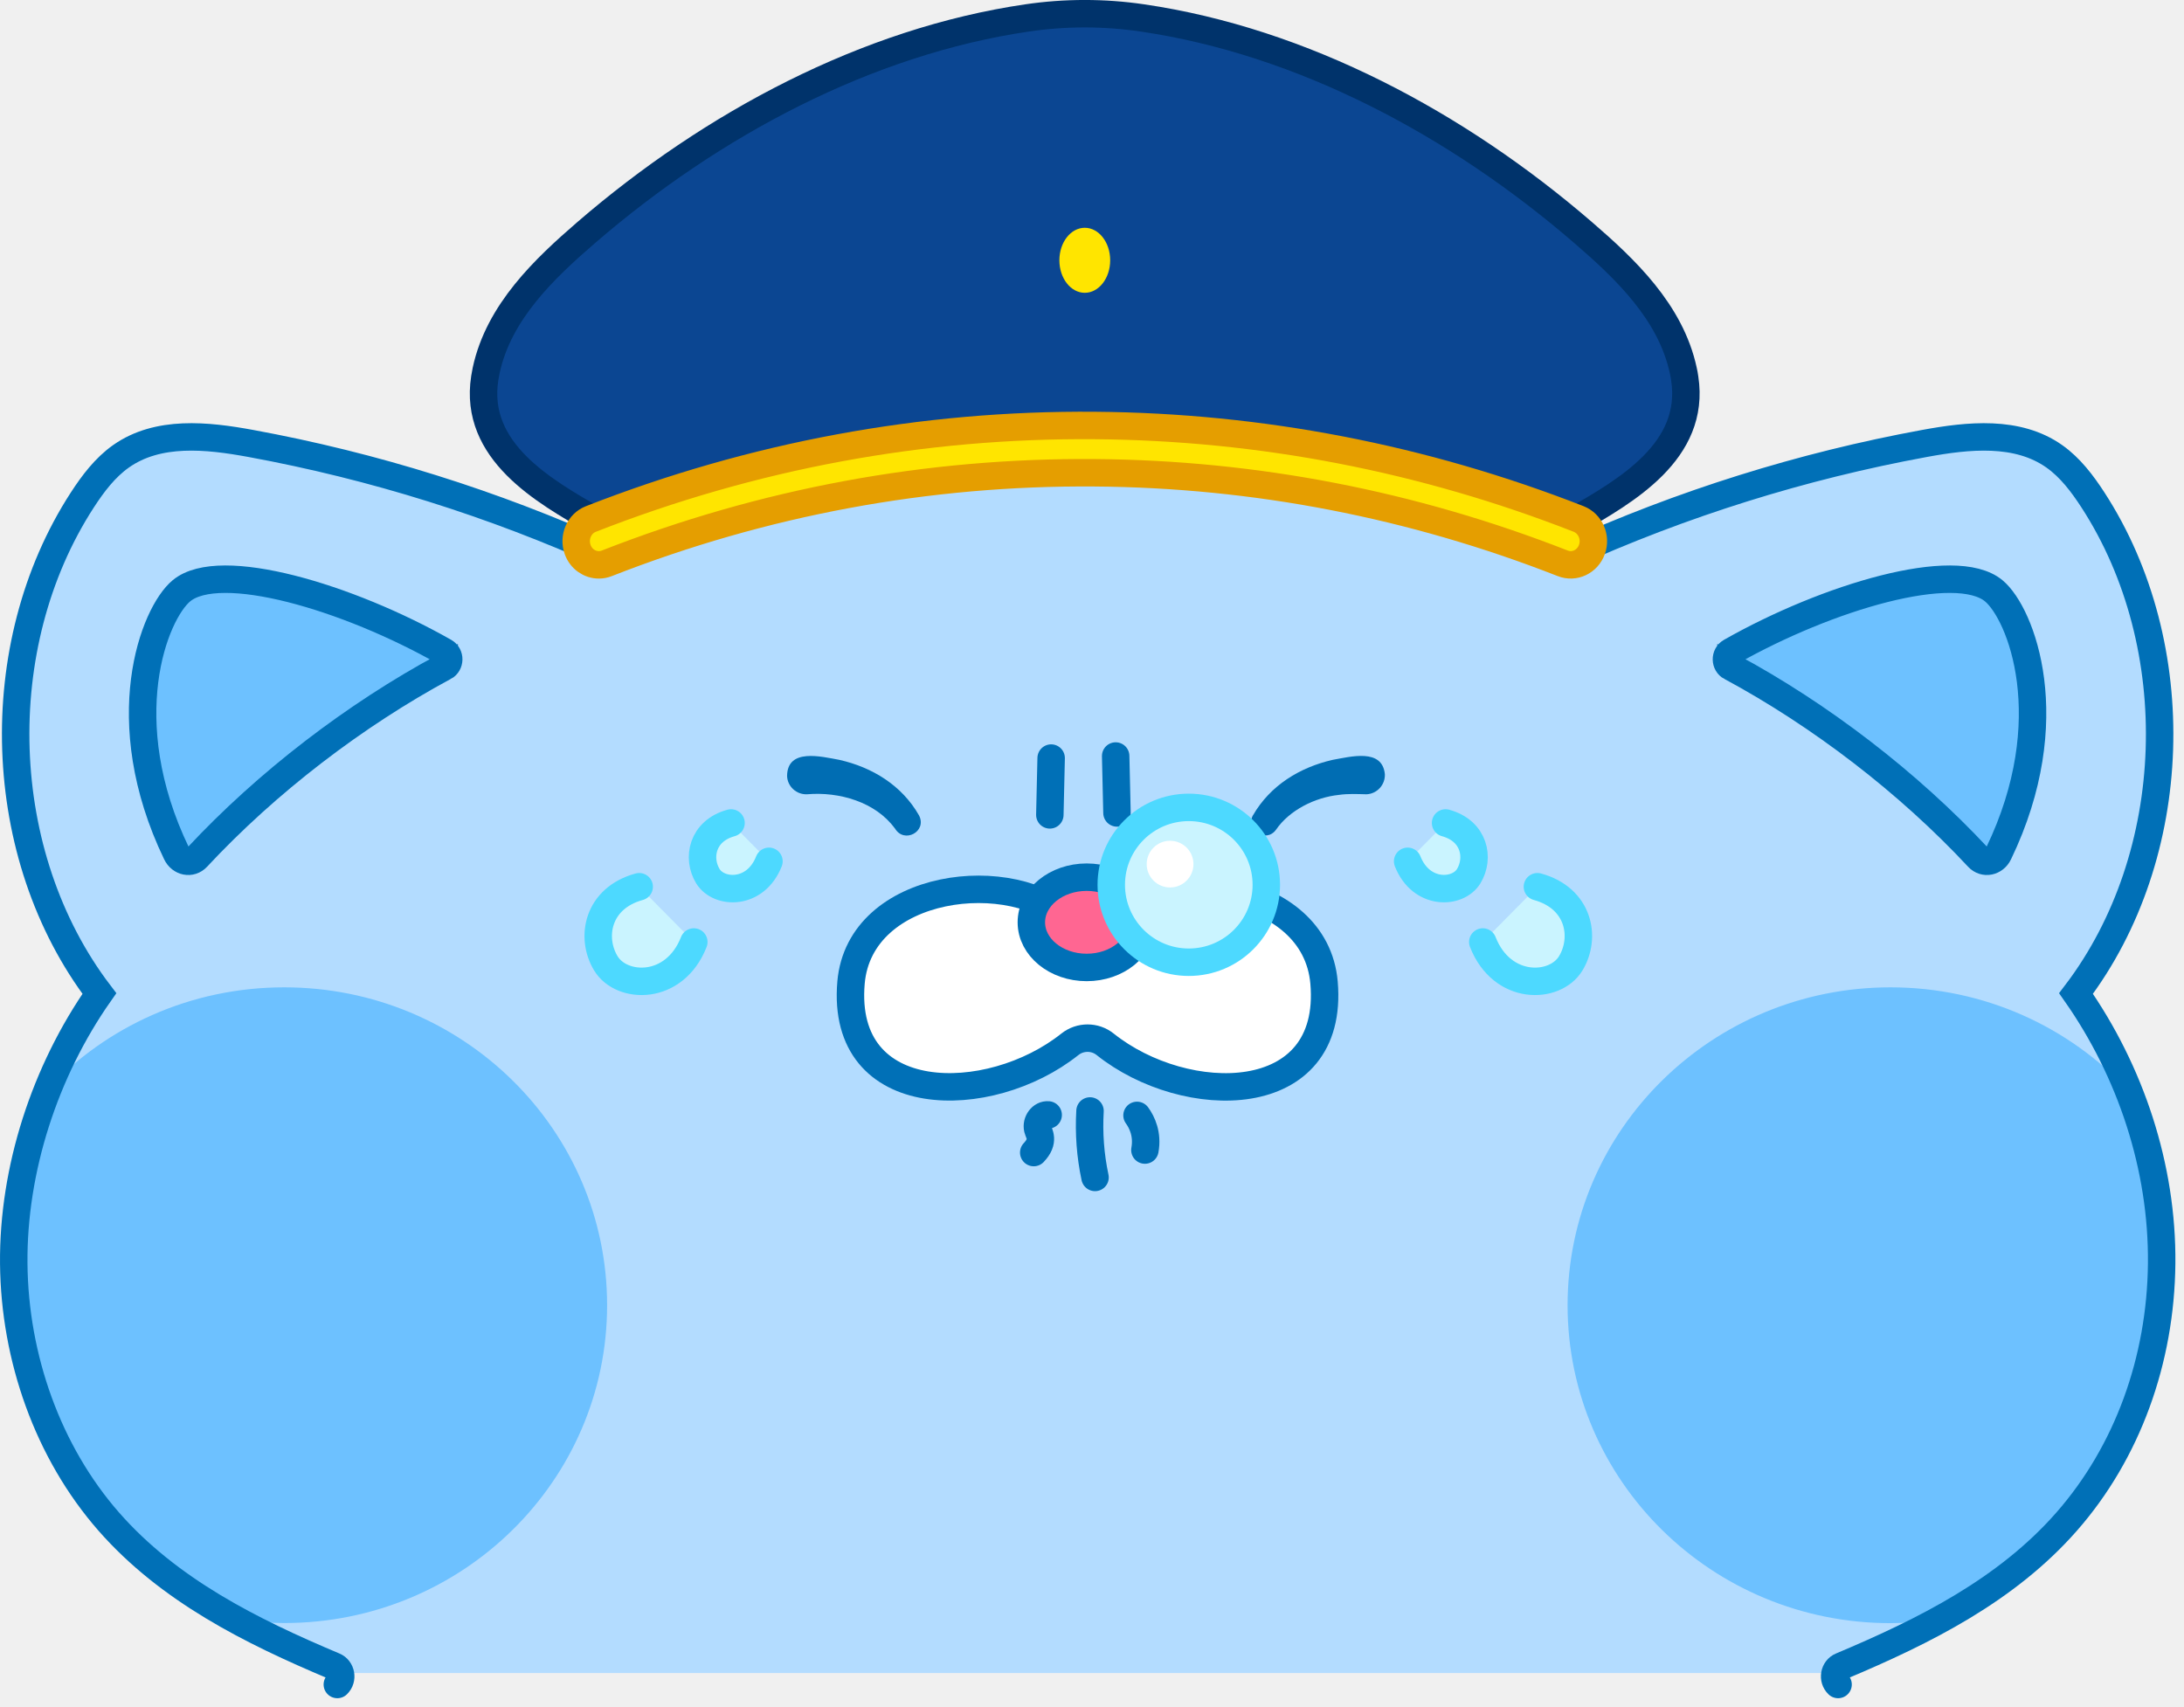
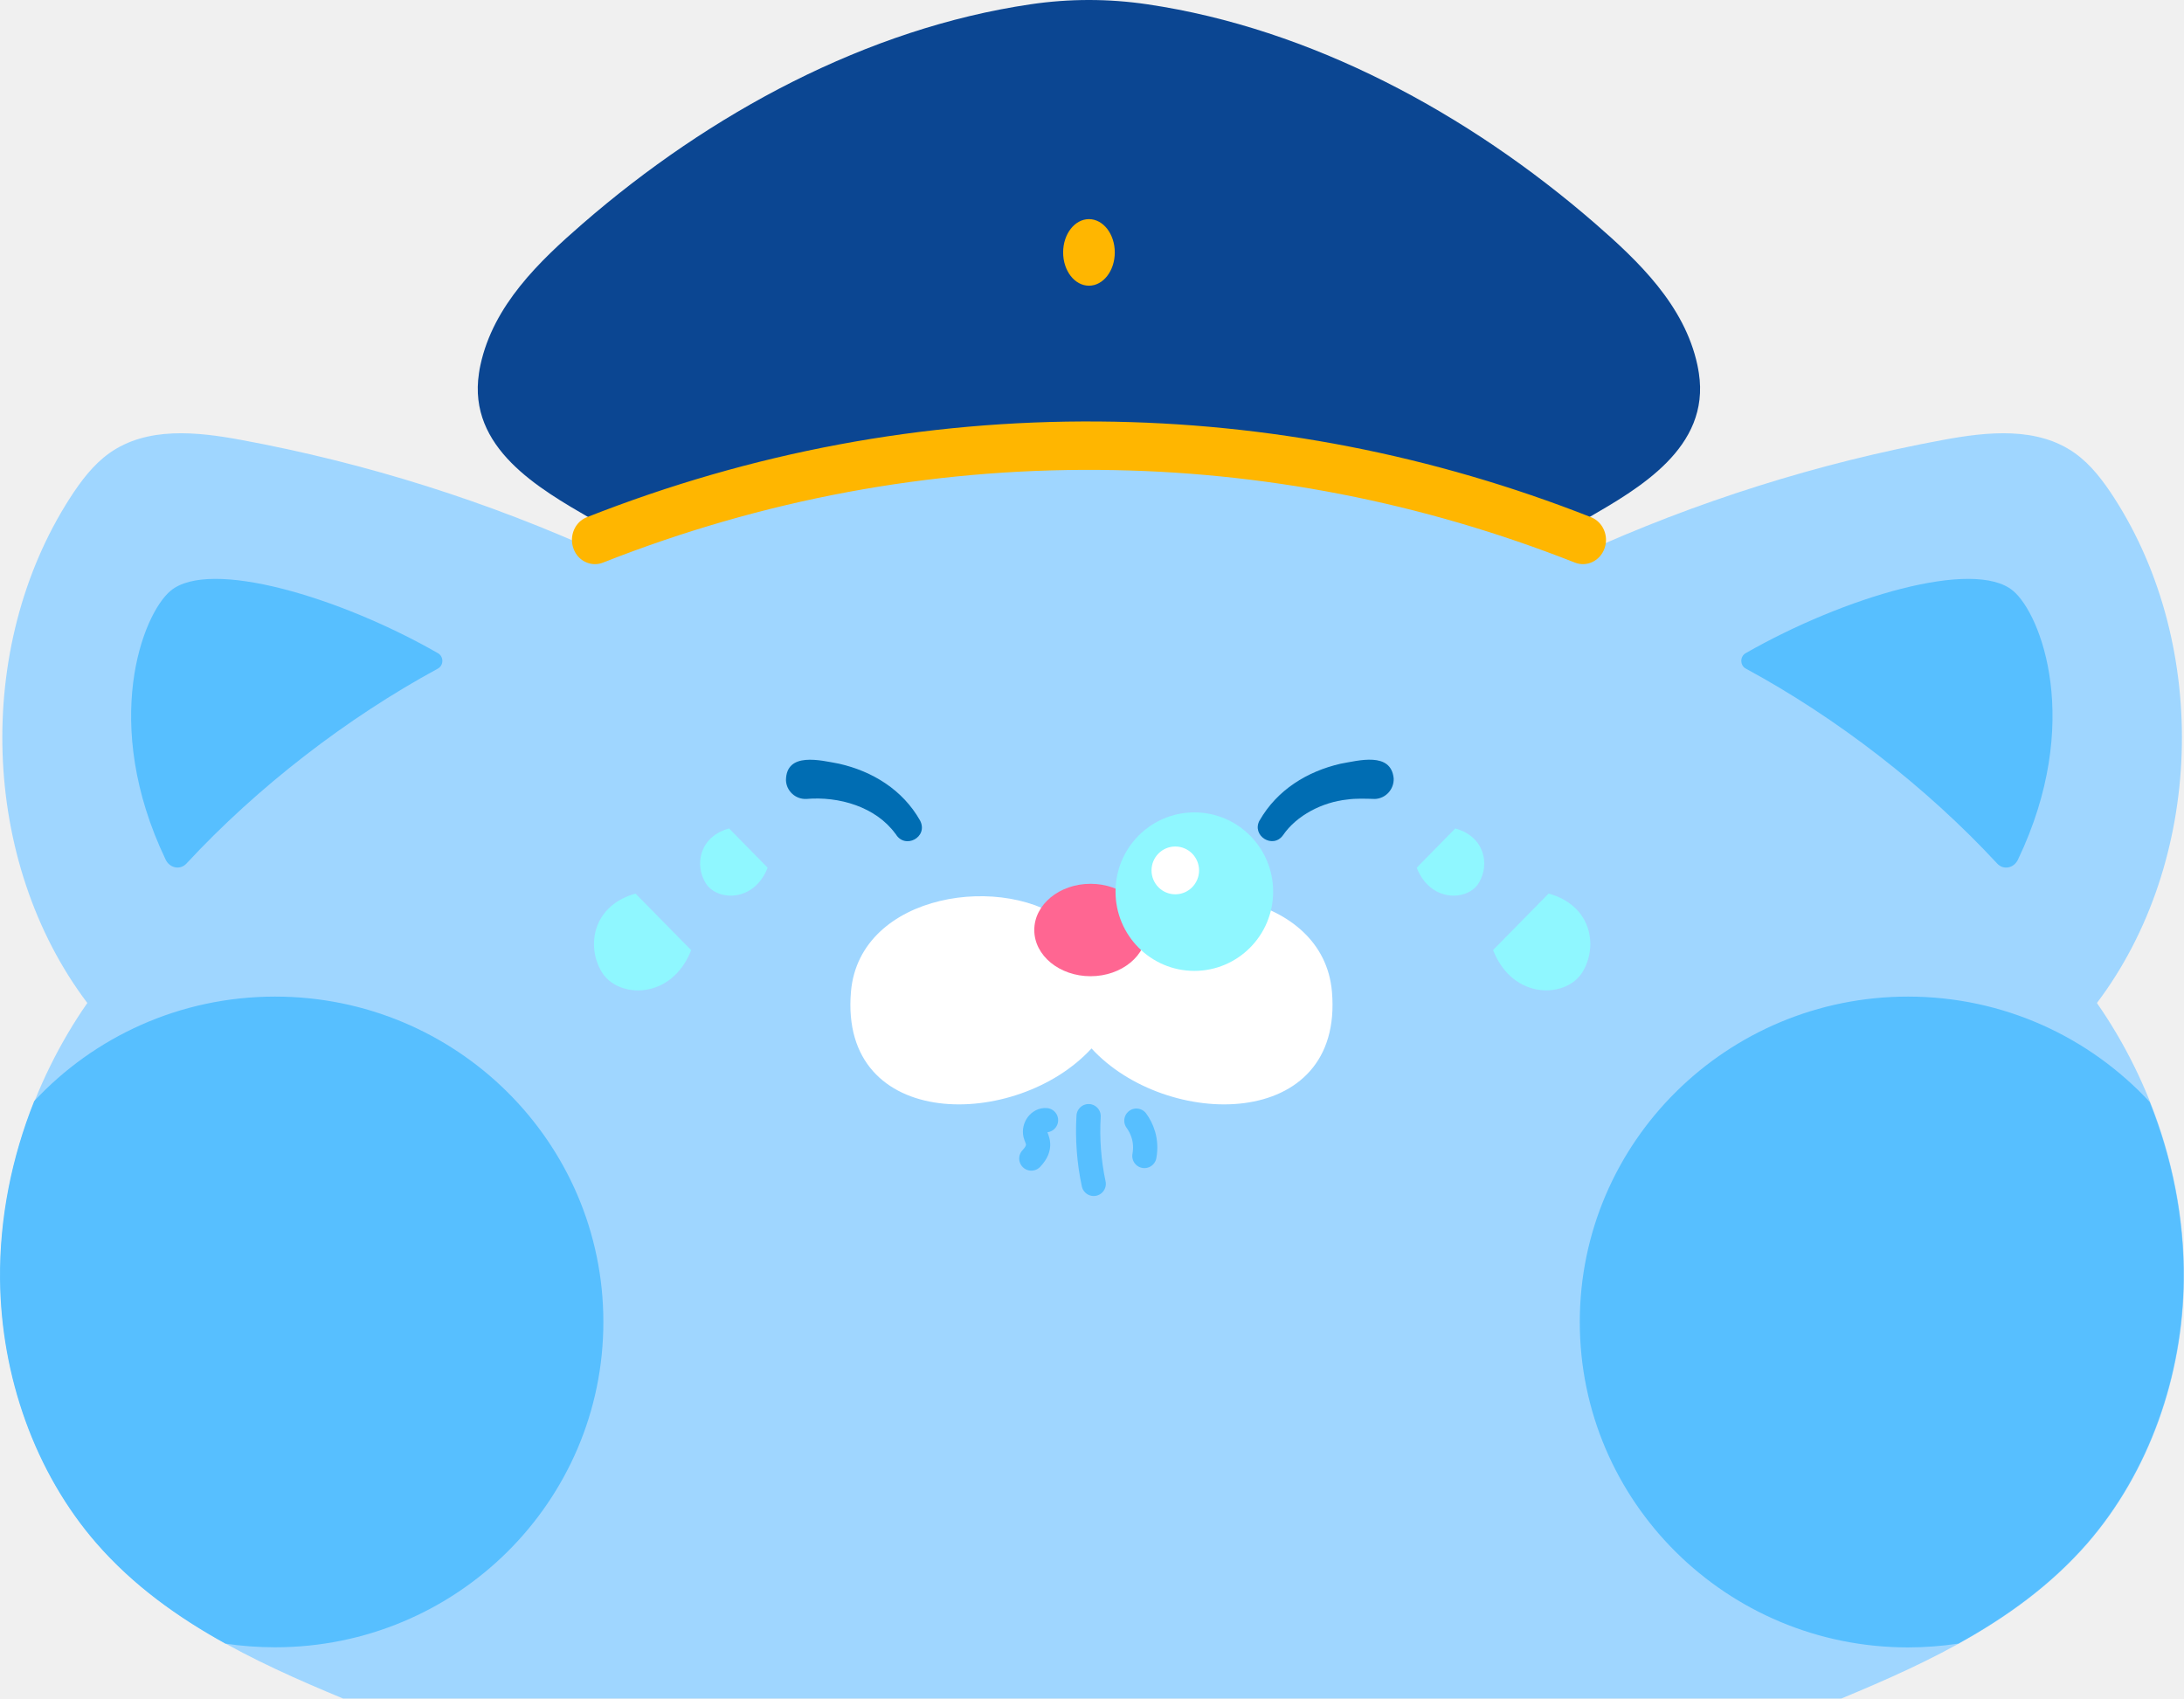
- <svg xmlns="http://www.w3.org/2000/svg" width="183" height="143" viewBox="0 0 183 143" fill="none">
-   <path d="M152.876 140.189C160.321 137.125 167.776 133.632 173.153 127.503C178.26 121.675 181.048 113.77 181.118 105.875C181.198 97.791 178.51 89.767 173.943 83.249C182.747 71.672 183.287 54.126 175.372 41.91C174.472 40.522 173.453 39.175 172.124 38.237C169.026 36.051 164.928 36.48 161.241 37.159C150.977 39.045 140.923 42.189 131.359 46.521C118.797 40.742 106.265 38.127 91.125 38.476C76.694 38.596 63.452 40.742 50.89 46.521C41.326 42.189 31.283 39.045 21.009 37.159C17.321 36.48 13.224 36.051 10.126 38.237C8.797 39.175 7.777 40.522 6.878 41.91C-1.037 54.126 -0.497 71.672 8.307 83.249C3.74 89.767 1.052 97.791 1.132 105.875C1.212 113.77 3.99 121.685 9.097 127.503C14.473 133.632 21.928 137.125 29.374 140.189" fill="#B3DCFF" />
-   <path d="M167.057 49.503C169.356 51.399 172.854 60.322 167.467 71.51C167.137 72.209 166.268 72.398 165.748 71.829C159.882 65.542 152.507 59.892 145.041 55.88C144.542 55.621 144.542 54.882 145.021 54.613C153.106 50.022 163.84 46.838 167.057 49.503Z" fill="#6DC1FF" />
-   <path d="M37.239 54.614C37.728 54.894 37.718 55.622 37.219 55.882C29.753 59.904 22.368 65.553 16.512 71.831C15.992 72.39 15.123 72.21 14.793 71.511C9.406 60.323 12.904 51.4 15.203 49.504C18.421 46.839 29.154 50.013 37.239 54.614Z" fill="#6DC1FF" />
-   <path d="M50.87 109.369C50.87 94.657 38.758 82.731 23.817 82.731C15.962 82.731 8.897 86.024 3.96 91.284C2.101 95.895 1.091 100.875 1.141 105.876C1.221 113.77 4 121.685 9.106 127.504C12.114 130.927 15.772 133.532 19.72 135.698C21.059 135.897 22.428 135.997 23.817 135.997C38.758 135.997 50.87 124.07 50.87 109.359V109.369Z" fill="#6DC1FF" />
-   <path d="M131.35 109.369C131.35 124.08 143.462 136.007 158.403 136.007C159.812 136.007 161.201 135.897 162.55 135.698C166.487 133.532 170.145 130.927 173.153 127.504C178.26 121.675 181.048 113.77 181.118 105.876C181.168 100.895 180.169 95.945 178.32 91.354C173.373 86.054 166.288 82.731 158.403 82.731C143.462 82.731 131.35 94.657 131.35 109.369Z" fill="#6DC1FF" />
-   <path d="M131.97 43.579C136.207 41.143 142.113 37.81 141.164 31.692C141.134 31.472 141.084 31.253 141.044 31.033C139.985 26.122 136.157 22.509 132.649 19.475C122.116 10.383 109.144 3.466 95.702 1.5C92.514 1.031 89.266 1.031 86.079 1.5C72.637 3.466 59.675 10.383 49.132 19.485C45.614 22.52 41.797 26.132 40.737 31.043C40.687 31.262 40.647 31.482 40.617 31.702C39.678 37.82 45.584 41.153 49.811 43.589C58.956 40.135 73.616 35.904 91.965 36.073C109.224 36.233 123.065 40.225 131.97 43.589V43.579Z" fill="#0B4692" />
-   <path d="M145.041 55.88C152.507 59.903 159.892 65.552 165.748 71.839C166.268 72.398 167.127 72.219 167.467 71.51C172.854 60.322 169.346 51.399 167.057 49.503C163.839 46.838 153.106 50.022 145.021 54.613C144.532 54.892 144.542 55.621 145.041 55.89V55.88Z" stroke="#0070B7" stroke-width="2.3" stroke-miterlimit="10" stroke-linecap="round" />
-   <path d="M28.265 141.147C28.744 140.688 28.594 139.859 27.995 139.61C21.019 136.676 14.153 133.242 9.117 127.503C4.01 121.675 1.222 113.77 1.152 105.875C1.082 97.981 3.76 89.767 8.327 83.249C-0.487 71.672 -1.027 54.126 6.888 41.91C7.788 40.522 8.807 39.175 10.136 38.237C13.234 36.051 17.331 36.48 21.019 37.159C31.283 39.045 41.336 42.189 50.9 46.521C63.462 40.742 76.704 38.596 91.135 38.476C106.275 38.127 118.807 40.742 131.37 46.521C140.934 42.189 150.977 39.045 161.251 37.159C164.938 36.48 169.036 36.051 172.134 38.237C173.463 39.175 174.482 40.522 175.382 41.91C183.297 54.126 182.757 71.672 173.953 83.249C178.52 89.767 181.208 97.791 181.128 105.875C181.048 113.96 178.27 121.685 173.163 127.503C168.126 133.242 161.261 136.676 154.285 139.61C153.675 139.859 153.536 140.698 154.015 141.147" stroke="#0070B7" stroke-width="2.3" stroke-miterlimit="10" stroke-linecap="round" />
-   <path d="M92.984 76.815C91.934 77.703 90.335 77.703 89.286 76.815C84.169 72.523 72.017 74.17 71.307 82.335C70.318 93.802 84.989 93.632 91.135 86.975C97.281 93.632 111.942 93.802 110.952 82.335C110.253 74.17 98.091 72.523 92.984 76.815Z" fill="white" />
-   <path d="M37.219 55.88C29.753 59.903 22.368 65.552 16.512 71.839C15.992 72.398 15.133 72.219 14.793 71.51C9.406 60.322 12.914 51.399 15.203 49.503C18.421 46.838 29.154 50.022 37.239 54.613C37.728 54.892 37.718 55.621 37.219 55.89V55.88Z" stroke="#0070B7" stroke-width="2.3" stroke-miterlimit="10" stroke-linecap="round" />
-   <path d="M92.504 77.255C91.735 78.033 90.526 78.033 89.756 77.255C84.959 72.424 72.037 73.911 71.308 82.335C70.398 92.964 82.92 92.865 89.646 87.505C90.516 86.816 91.745 86.816 92.604 87.505C99.33 92.874 111.862 92.964 110.943 82.335C110.213 73.901 97.281 72.424 92.494 77.255H92.504Z" stroke="#0070B7" stroke-width="2.3" stroke-miterlimit="10" stroke-linecap="round" />
-   <path d="M91.055 81.065C93.616 81.065 95.692 79.372 95.692 77.283C95.692 75.194 93.616 73.5 91.055 73.5C88.494 73.5 86.418 75.194 86.418 77.283C86.418 79.372 88.494 81.065 91.055 81.065Z" fill="#FF6692" />
-   <path d="M91.055 81.065C93.616 81.065 95.692 79.372 95.692 77.283C95.692 75.194 93.616 73.5 91.055 73.5C88.494 73.5 86.418 75.194 86.418 77.283C86.418 79.372 88.494 81.065 91.055 81.065Z" stroke="#0070B7" stroke-width="2.3" stroke-miterlimit="10" stroke-linecap="round" />
-   <path d="M49.812 43.579C45.574 41.143 39.668 37.81 40.617 31.692C40.657 31.472 40.697 31.253 40.737 31.033C41.797 26.122 45.624 22.509 49.132 19.475C59.675 10.383 72.637 3.466 86.079 1.5C89.267 1.031 92.514 1.031 95.703 1.5C109.144 3.466 122.106 10.383 132.649 19.485C136.167 22.52 139.985 26.132 141.044 31.043C141.094 31.262 141.134 31.482 141.164 31.702C142.103 37.82 136.197 41.153 131.97 43.589C123.065 40.225 109.214 36.233 91.965 36.073C73.626 35.904 58.966 40.135 49.812 43.589V43.579Z" stroke="#00336B" stroke-width="2.3" stroke-miterlimit="10" />
-   <path d="M50.181 47.33C49.412 47.33 48.682 46.841 48.402 46.042C48.032 45.014 48.532 43.866 49.512 43.487C63.073 38.177 77.274 35.533 91.755 35.652C105.636 35.762 119.268 38.397 132.279 43.487C133.259 43.876 133.758 45.014 133.389 46.042C133.019 47.07 131.92 47.589 130.94 47.2C118.348 42.27 105.156 39.714 91.725 39.615C77.724 39.505 63.972 42.06 50.851 47.2C50.631 47.29 50.401 47.33 50.181 47.33Z" fill="#FFE500" />
-   <path d="M50.181 47.33C49.412 47.33 48.682 46.841 48.402 46.042C48.032 45.014 48.532 43.866 49.512 43.487C63.073 38.177 77.274 35.533 91.755 35.652C105.636 35.762 119.268 38.397 132.279 43.487C133.259 43.876 133.758 45.014 133.389 46.042C133.019 47.07 131.92 47.589 130.94 47.2C118.348 42.27 105.156 39.714 91.725 39.615C77.724 39.505 63.972 42.06 50.851 47.2C50.631 47.29 50.401 47.33 50.181 47.33Z" stroke="#E59E00" stroke-width="2.3" stroke-miterlimit="10" />
-   <path d="M90.895 24.535C92.071 24.535 93.024 23.316 93.024 21.811C93.024 20.306 92.071 19.086 90.895 19.086C89.72 19.086 88.767 20.306 88.767 21.811C88.767 23.316 89.72 24.535 90.895 24.535Z" fill="#FFE500" />
-   <path d="M93.483 63.348L93.593 68.118" stroke="#0070B7" stroke-width="2.3" stroke-miterlimit="10" stroke-linecap="round" />
-   <path d="M88.077 63.52L87.967 68.28" stroke="#0070B7" stroke-width="2.3" stroke-miterlimit="10" stroke-linecap="round" />
-   <path d="M87.828 93.421C87.278 93.371 86.808 93.99 86.948 94.588C87.048 94.988 87.558 95.587 86.618 96.575" stroke="#0070B7" stroke-width="2.3" stroke-miterlimit="10" stroke-linecap="round" />
-   <path d="M91.334 93.09C91.224 94.956 91.364 96.833 91.754 98.659" stroke="#0070B7" stroke-width="2.3" stroke-miterlimit="10" stroke-linecap="round" />
-   <path d="M95.272 93.461C95.703 94.05 96.172 95.058 95.933 96.365" stroke="#0070B7" stroke-width="2.3" stroke-miterlimit="10" stroke-linecap="round" />
-   <path d="M104.986 68.321C106.435 65.806 108.914 64.299 111.662 63.67C113.151 63.411 115.819 62.672 116.039 64.868C116.079 65.756 115.39 66.515 114.5 66.555C113.731 66.535 112.951 66.495 112.192 66.605C110.183 66.814 108.044 67.882 106.915 69.529C106.075 70.677 104.307 69.559 104.986 68.311V68.321Z" fill="#006DB3" />
-   <path d="M74.975 69.408C73.356 67.192 70.307 66.324 67.629 66.554C66.74 66.594 65.98 65.905 65.95 65.017C65.98 62.671 68.798 63.39 70.327 63.669C73.076 64.288 75.564 65.795 77.003 68.32C77.713 69.678 75.744 70.726 74.984 69.408H74.975Z" fill="#006DB3" />
-   <path d="M99.61 80.627C103.198 80.627 106.106 77.723 106.106 74.14C106.106 70.557 103.198 67.652 99.61 67.652C96.023 67.652 93.114 70.557 93.114 74.14C93.114 77.723 96.023 80.627 99.61 80.627Z" fill="#CAF4FF" />
-   <path d="M99.61 80.627C103.198 80.627 106.106 77.723 106.106 74.14C106.106 70.557 103.198 67.652 99.61 67.652C96.023 67.652 93.114 70.557 93.114 74.14C93.114 77.723 96.023 80.627 99.61 80.627Z" stroke="#4DD9FF" stroke-width="2.3" stroke-miterlimit="10" stroke-linecap="round" />
-   <path d="M98.042 74.362C99.124 74.362 100.001 73.486 100.001 72.405C100.001 71.325 99.124 70.449 98.042 70.449C96.96 70.449 96.083 71.325 96.083 72.405C96.083 73.486 96.96 74.362 98.042 74.362Z" fill="white" />
-   <path d="M61.254 68.957C58.816 69.626 58.396 71.911 59.315 73.418C60.235 74.915 63.303 75.035 64.432 72.171" fill="#CAF4FF" />
-   <path d="M61.254 68.957C58.816 69.626 58.396 71.911 59.315 73.418C60.235 74.915 63.303 75.035 64.432 72.171" stroke="#4DD9FF" stroke-width="2.3" stroke-miterlimit="10" stroke-linecap="round" />
-   <path d="M53.559 74.301C50.051 75.259 49.451 78.562 50.77 80.728C52.09 82.894 56.517 83.054 58.136 78.932" fill="#CAF4FF" />
-   <path d="M53.559 74.301C50.051 75.259 49.451 78.562 50.77 80.728C52.09 82.894 56.517 83.054 58.136 78.932" stroke="#4DD9FF" stroke-width="2.3" stroke-miterlimit="10" stroke-linecap="round" />
-   <path d="M121.126 68.957C123.565 69.626 123.984 71.911 123.065 73.418C122.146 74.915 119.078 75.035 117.948 72.171" fill="#CAF4FF" />
-   <path d="M121.126 68.957C123.565 69.626 123.984 71.911 123.065 73.418C122.146 74.915 119.078 75.035 117.948 72.171" stroke="#4DD9FF" stroke-width="2.3" stroke-miterlimit="10" stroke-linecap="round" />
-   <path d="M128.821 74.301C132.329 75.259 132.929 78.562 131.609 80.728C130.29 82.894 125.863 83.054 124.244 78.932" fill="#CAF4FF" />
-   <path d="M128.821 74.301C132.329 75.259 132.929 78.562 131.609 80.728C130.29 82.894 125.863 83.054 124.244 78.932" stroke="#4DD9FF" stroke-width="2.3" stroke-miterlimit="10" stroke-linecap="round" />
+ <svg xmlns="http://www.w3.org/2000/svg" width="180" height="140" viewBox="0 0 180 140" fill="none">
+   <path d="M151.758 140.001C159.203 136.916 166.657 133.399 172.034 127.229C177.14 121.36 179.928 113.401 179.998 105.452C180.078 97.313 177.39 89.233 172.823 82.671C181.627 71.014 182.167 53.348 174.252 41.047C173.353 39.651 172.334 38.294 171.004 37.349C167.907 35.149 163.809 35.581 160.122 36.264C149.859 38.163 139.806 41.329 130.243 45.69C117.681 39.872 105.15 37.239 90.01 37.591C75.58 37.711 62.339 39.872 49.778 45.69C40.214 41.329 30.171 38.163 19.898 36.264C16.211 35.581 12.114 35.149 9.016 37.349C7.687 38.294 6.667 39.651 5.768 41.047C-2.146 53.348 -1.607 71.014 7.197 82.671C2.64 89.233 -0.048 97.313 0.032 105.452C0.112 113.401 2.89 121.37 7.997 127.229C13.373 133.399 20.828 136.916 28.273 140.001" fill="#9FD6FF" />
+   <path d="M165.908 48.693C168.206 50.602 171.704 59.586 166.317 70.851C165.988 71.555 165.118 71.746 164.599 71.173C158.733 64.842 151.358 59.154 143.893 55.114C143.393 54.853 143.393 54.109 143.873 53.838C151.957 49.215 162.69 46.01 165.908 48.693Z" fill="#57BFFF" />
+   <path d="M36.097 53.84C36.586 54.121 36.576 54.855 36.077 55.116C28.612 59.166 21.227 64.853 15.371 71.174C14.851 71.737 13.982 71.556 13.652 70.853C8.266 59.588 11.763 50.604 14.062 48.694C17.279 46.011 28.012 49.207 36.097 53.84Z" fill="#57BFFF" />
+   <path d="M49.728 108.966C49.728 94.153 37.616 82.144 22.676 82.144C14.822 82.144 7.756 85.461 2.82 90.757C0.961 95.399 -0.048 100.414 0.002 105.448C0.082 113.397 2.86 121.366 7.966 127.225C10.974 130.672 14.632 133.295 18.579 135.475C19.918 135.676 21.287 135.777 22.676 135.777C37.616 135.777 49.728 123.768 49.728 108.956V108.966Z" fill="#57BFFF" />
+   <path d="M130.202 108.966C130.202 123.778 142.314 135.787 157.254 135.787C158.663 135.787 160.052 135.676 161.401 135.475C165.338 133.295 168.995 130.672 172.003 127.225C177.11 121.356 179.898 113.397 179.968 105.448C180.018 100.434 179.019 95.45 177.17 90.827C172.223 85.491 165.138 82.144 157.254 82.144C142.314 82.144 130.202 94.153 130.202 108.966Z" fill="#57BFFF" />
+   <path d="M130.822 42.721C135.059 40.269 140.965 36.913 140.016 30.753C139.986 30.532 139.936 30.311 139.896 30.09C138.836 25.145 135.009 21.508 131.501 18.453C120.969 9.298 107.998 2.334 94.557 0.354C91.369 -0.118 88.121 -0.118 84.933 0.354C71.493 2.334 58.532 9.298 47.989 18.463C44.471 21.518 40.654 25.155 39.594 30.1C39.545 30.321 39.505 30.542 39.475 30.763C38.535 36.923 44.441 40.279 48.668 42.731C57.812 39.254 72.472 34.993 90.819 35.164C108.077 35.325 121.918 39.345 130.822 42.731V42.721Z" fill="#0B4692" />
+   <path d="M49.038 46.5C48.269 46.5 47.539 46.007 47.26 45.203C46.89 44.168 47.39 43.013 48.369 42.631C61.93 37.285 76.13 34.622 90.61 34.742C104.49 34.853 118.121 37.506 131.132 42.631C132.111 43.023 132.611 44.168 132.241 45.203C131.872 46.238 130.772 46.761 129.793 46.369C117.202 41.405 104.011 38.832 90.58 38.732C76.579 38.621 62.829 41.194 49.708 46.369C49.488 46.459 49.258 46.5 49.038 46.5Z" fill="#FFB600" />
+   <path d="M89.75 23.549C90.925 23.549 91.878 22.321 91.878 20.806C91.878 19.291 90.925 18.062 89.75 18.062C88.574 18.062 87.621 19.291 87.621 20.806C87.621 22.321 88.574 23.549 89.75 23.549Z" fill="#FFB600" />
+   <path d="M91.809 76.186C90.759 77.081 89.16 77.081 88.111 76.186C82.995 71.865 70.843 73.523 70.134 81.744C69.144 93.29 83.814 93.119 89.96 86.416C96.106 93.119 110.766 93.29 109.776 81.744C109.077 73.523 96.915 71.865 91.809 76.186Z" fill="white" />
+   <path d="M89.88 80.465C92.441 80.465 94.517 78.76 94.517 76.656C94.517 74.553 92.441 72.848 89.88 72.848C87.319 72.848 85.243 74.553 85.243 76.656C85.243 78.76 87.319 80.465 89.88 80.465Z" fill="#FF6692" />
+   <path d="M103.81 67.633C105.259 65.1 107.738 63.583 110.486 62.95C111.975 62.688 114.643 61.945 114.863 64.156C114.903 65.05 114.213 65.814 113.324 65.854C112.554 65.834 111.775 65.794 111.015 65.904C109.007 66.115 106.868 67.191 105.739 68.849C104.9 70.004 103.131 68.879 103.81 67.623V67.633Z" fill="#006DB3" />
+   <path d="M73.801 68.727C72.182 66.496 69.134 65.622 66.456 65.853C65.567 65.893 64.807 65.2 64.777 64.306C64.807 61.944 67.625 62.668 69.154 62.949C71.902 63.572 74.391 65.089 75.83 67.632C76.539 68.999 74.571 70.054 73.811 68.727H73.801Z" fill="#006DB3" />
+   <path d="M98.434 80.025C102.021 80.025 104.93 77.1 104.93 73.493C104.93 69.885 102.021 66.961 98.434 66.961C94.847 66.961 91.939 69.885 91.939 73.493C91.939 77.1 94.847 80.025 98.434 80.025Z" fill="#8FF7FF" />
+   <path d="M96.865 73.713C97.947 73.713 98.824 72.831 98.824 71.743C98.824 70.655 97.947 69.773 96.865 69.773C95.783 69.773 94.906 70.655 94.906 71.743C94.906 72.831 95.783 73.713 96.865 73.713Z" fill="white" />
+   <path d="M63.268 71.521C62.138 74.405 59.071 74.284 58.151 72.777C57.232 71.26 57.651 68.958 60.09 68.285L63.268 71.521Z" fill="#8FF7FF" />
+   <path d="M52.387 73.652C48.879 74.617 48.279 77.943 49.599 80.124C50.918 82.305 55.345 82.465 56.964 78.315L52.377 73.652H52.387Z" fill="#8FF7FF" />
+   <path d="M116.762 71.521C117.891 74.405 120.959 74.284 121.878 72.777C122.798 71.26 122.378 68.958 119.94 68.285L116.762 71.521Z" fill="#8FF7FF" />
+   <path d="M123.057 78.315C124.686 82.465 129.103 82.295 130.422 80.124C131.751 77.943 131.141 74.617 127.634 73.652L123.047 78.315H123.057Z" fill="#8FF7FF" />
+   <path d="M86.21 92.331C85.66 92.281 85.19 92.901 85.33 93.501C85.43 93.901 85.94 94.501 85 95.491" stroke="#57BFFF" stroke-width="2" stroke-miterlimit="10" stroke-linecap="round" />
+   <path d="M89.72 92C89.61 93.87 89.75 95.75 90.14 97.58" stroke="#57BFFF" stroke-width="2" stroke-miterlimit="10" stroke-linecap="round" />
+   <path d="M93.659 92.371C94.089 92.961 94.559 93.971 94.319 95.281" stroke="#57BFFF" stroke-width="2" stroke-miterlimit="10" stroke-linecap="round" />
</svg>
